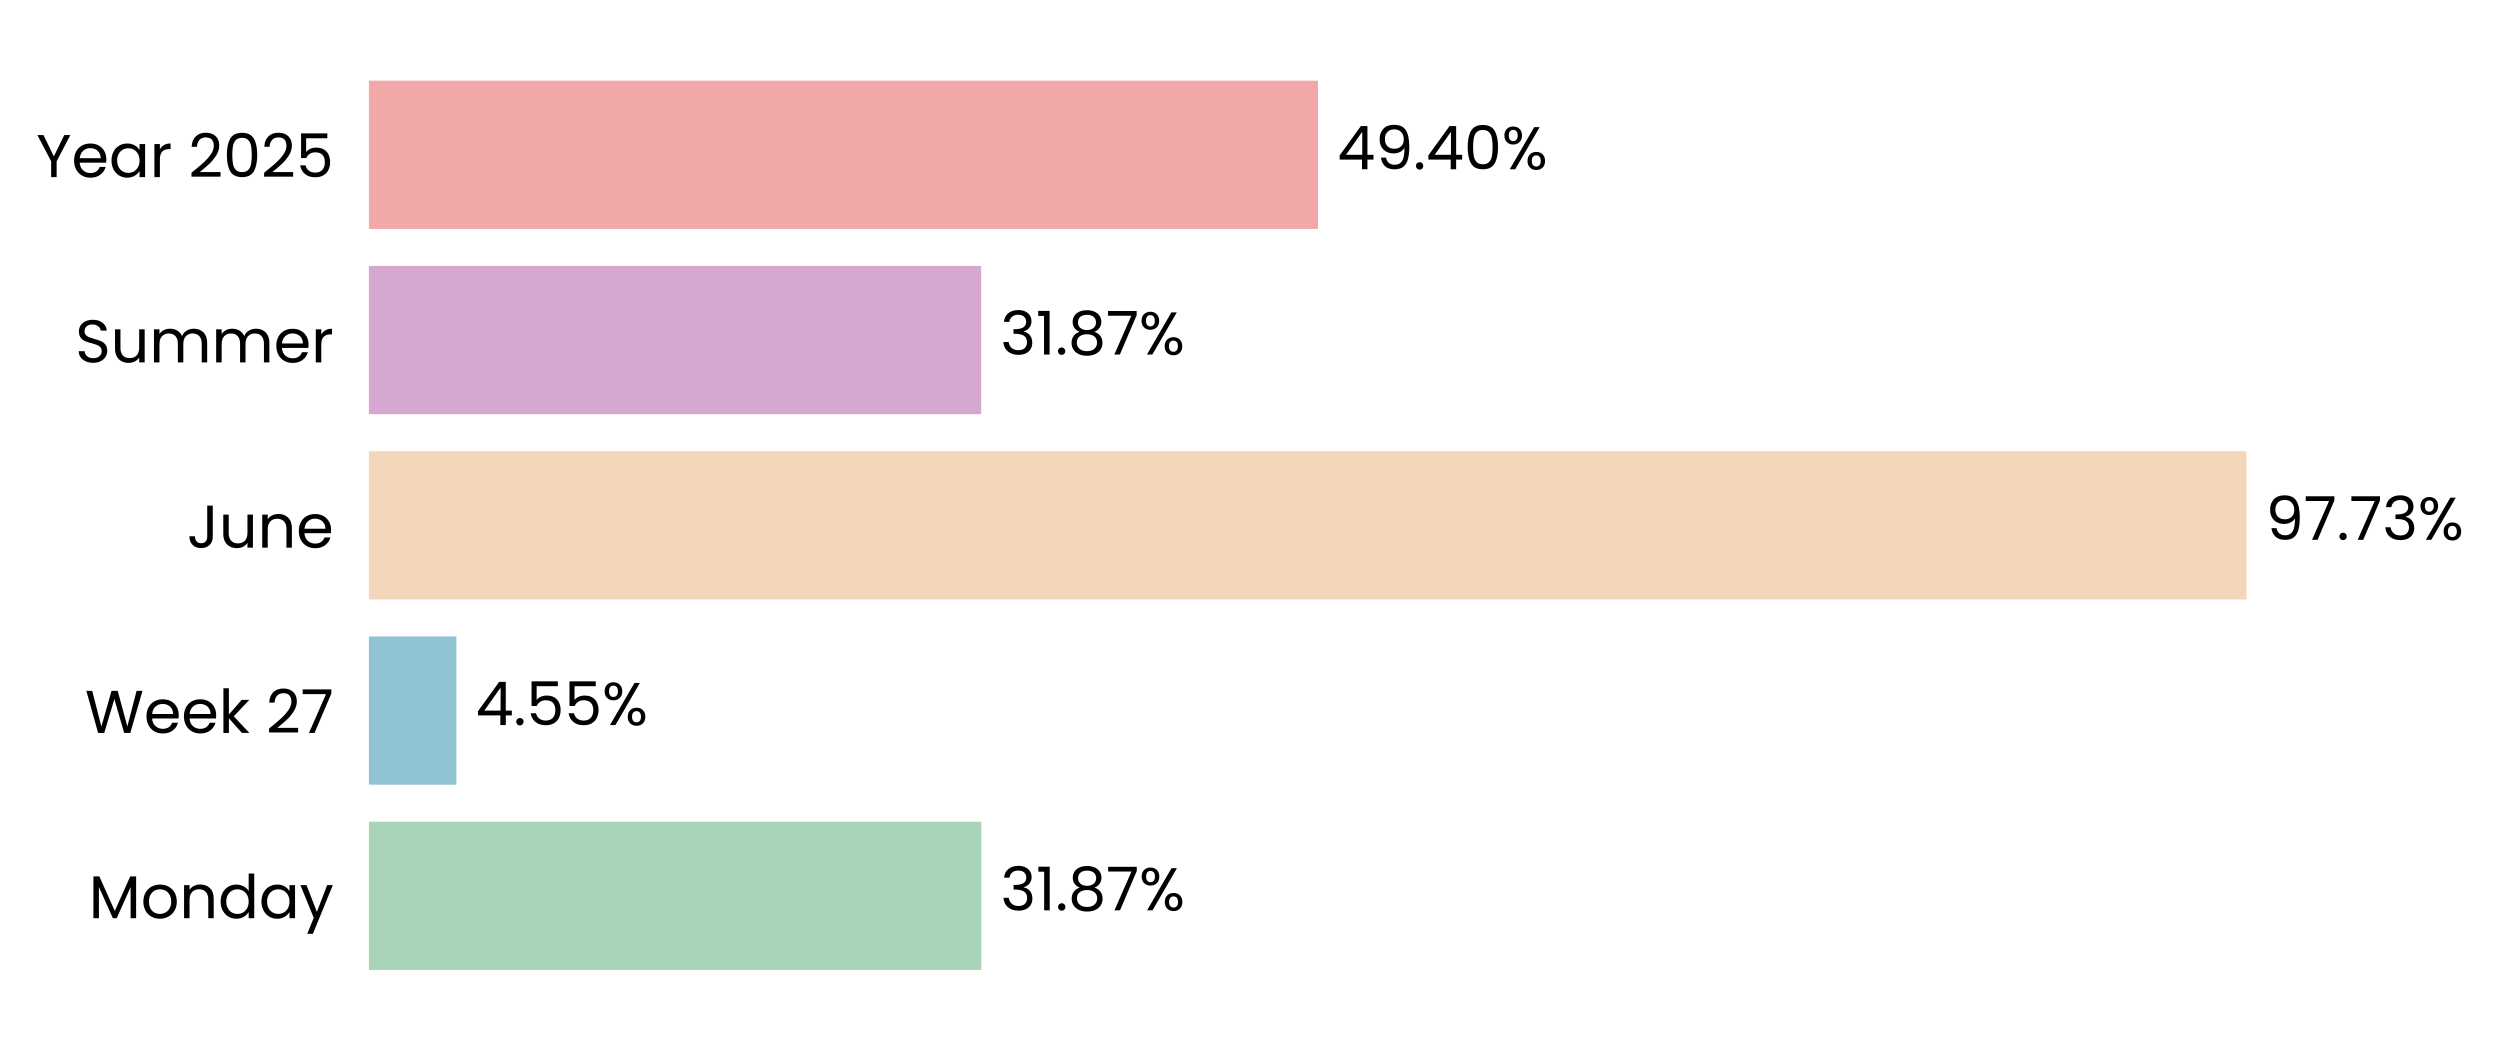
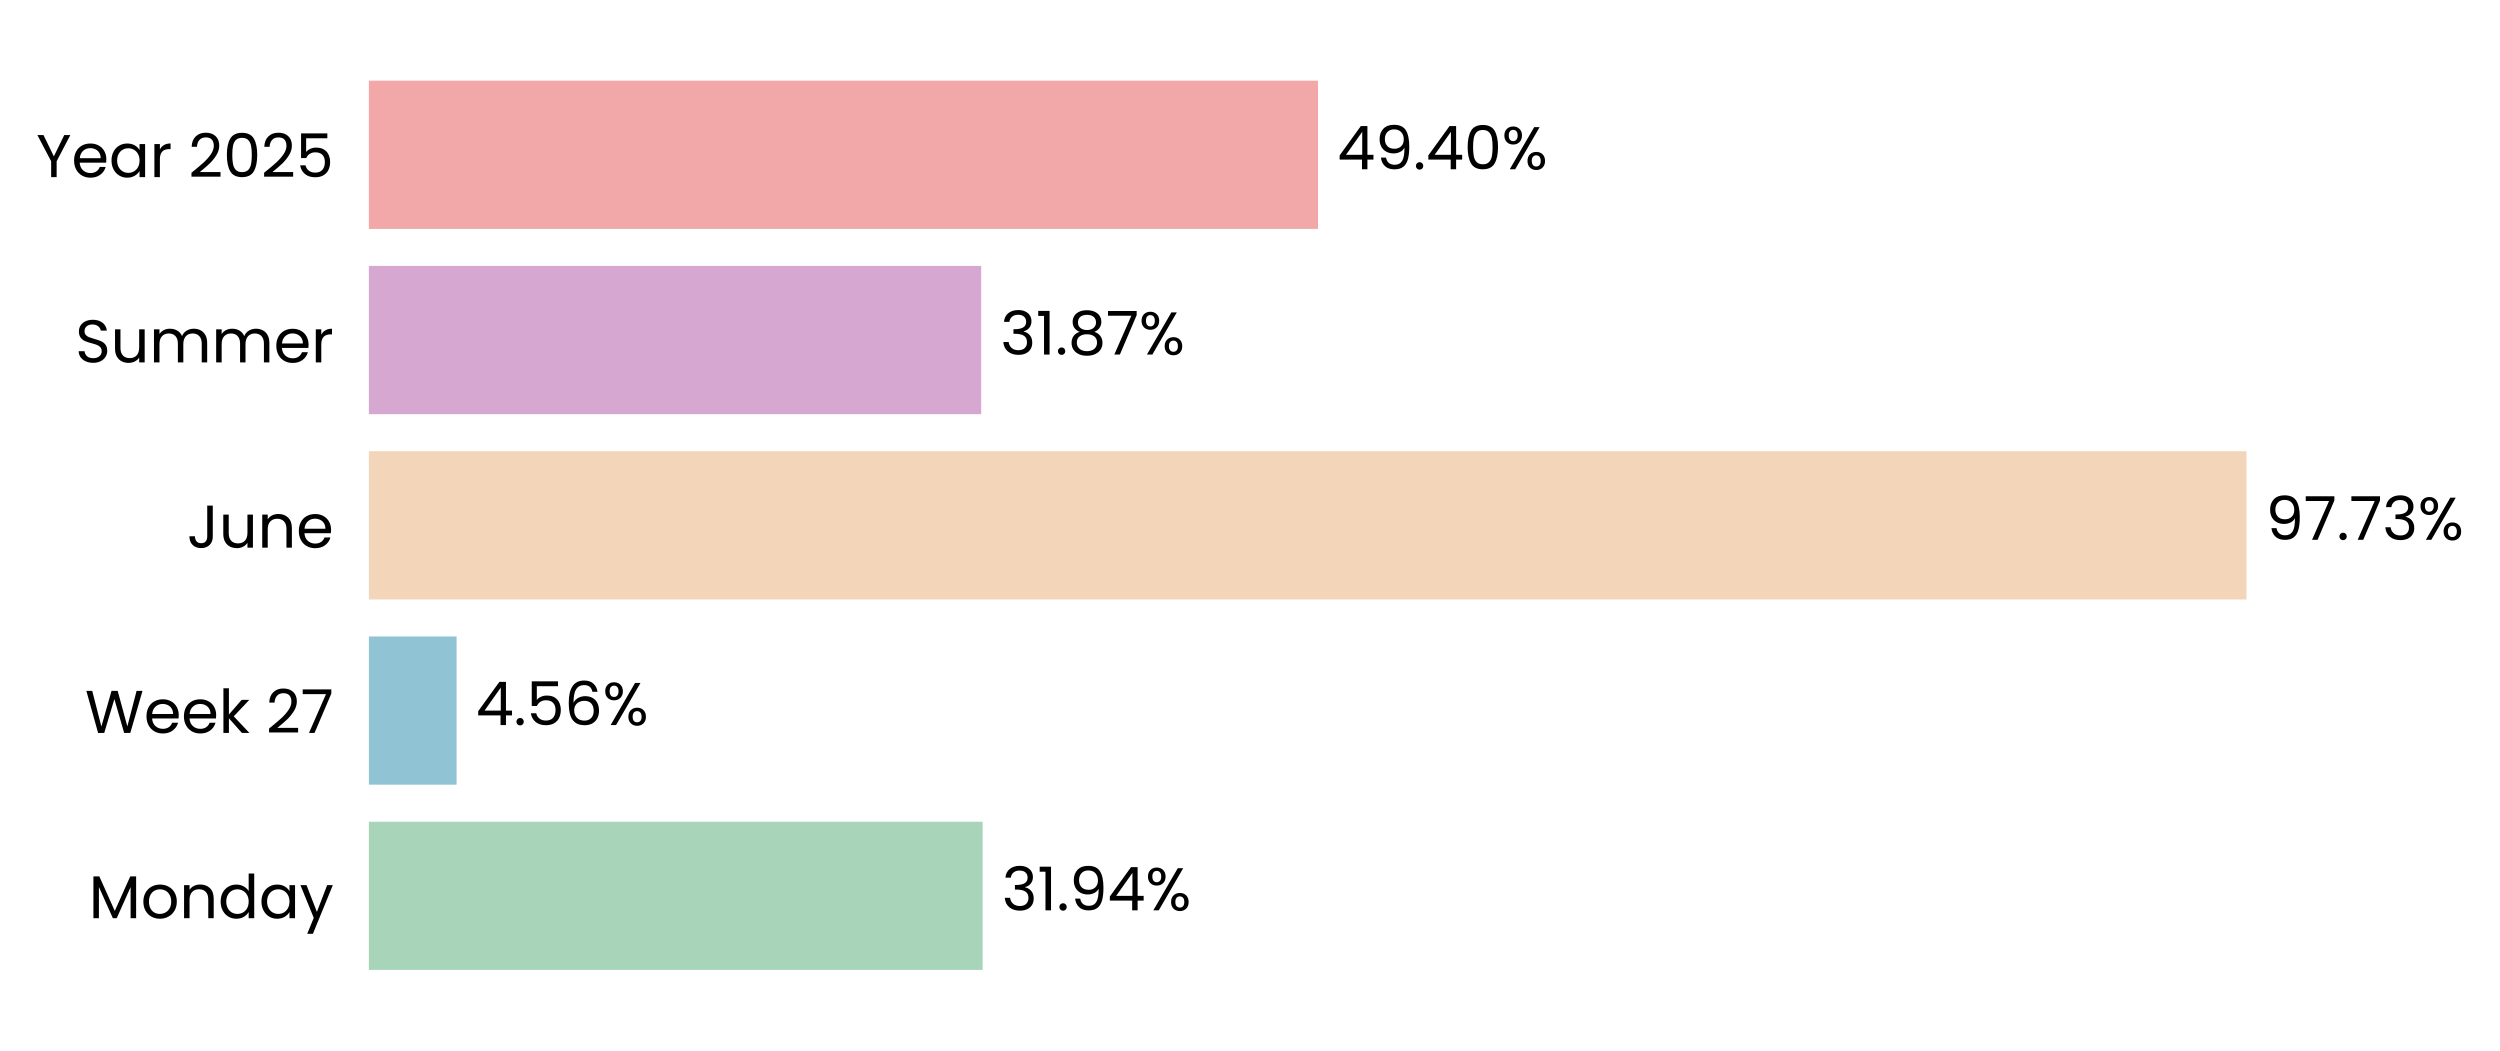
<svg xmlns="http://www.w3.org/2000/svg" xmlns:xlink="http://www.w3.org/1999/xlink" width="496.833pt" height="208.8pt" viewBox="0 0 496.833 208.8" version="1.1">
  <defs>
    <style type="text/css">*{stroke-linejoin: round; stroke-linecap: butt}</style>
  </defs>
  <g id="figure_1">
    <g id="patch_1">
      <path d="M 0 208.8  L 496.833 208.8  L 496.833 0  L 0 0  L 0 208.8  z " style="fill: none" />
    </g>
    <g id="axes_1">
      <g id="patch_2">
-         <path d="M 73.311 201.6  L 455.125 201.6  L 455.125 7.2  L 73.311 7.2  L 73.311 201.6  z " style="fill: none" />
+         <path d="M 73.311 201.6  L 455.116 201.6  L 455.116 7.2  L 73.311 7.2  L 73.311 201.6  z " style="fill: none" />
      </g>
      <g id="patch_3">
-         <path d="M 73.311 192.764  L 195.014 192.764  L 195.014 163.309  L 73.311 163.309  z " clip-path="url(#pd59b264381)" style="fill: #a8d5ba" />
+         <path d="M 73.311 192.764  L 195.277 192.764  L 195.277 163.309  L 73.311 163.309  z " clip-path="url(#pc37e768c72)" style="fill: #a8d5ba" />
      </g>
      <g id="patch_4">
-         <path d="M 73.311 155.945  L 90.697 155.945  L 90.697 126.491  L 73.311 126.491  z " clip-path="url(#pd59b264381)" style="fill: #90c3d4" />
+         <path d="M 73.311 155.945  L 90.735 155.945  L 90.735 126.491  L 73.311 126.491  z " clip-path="url(#pc37e768c72)" style="fill: #90c3d4" />
      </g>
      <g id="patch_5">
-         <path d="M 73.311 119.127  L 446.455 119.127  L 446.455 89.673  L 73.311 89.673  z " clip-path="url(#pd59b264381)" style="fill: #f3d6ba" />
+         <path d="M 73.311 119.127  L 446.455 119.127  L 446.455 89.673  L 73.311 89.673  z " clip-path="url(#pc37e768c72)" style="fill: #f3d6ba" />
      </g>
      <g id="patch_6">
-         <path d="M 73.311 82.309  L 194.988 82.309  L 194.988 52.855  L 73.311 52.855  z " clip-path="url(#pd59b264381)" style="fill: #d6a8d1" />
+         <path d="M 73.311 82.309  L 194.988 82.309  L 194.988 52.855  L 73.311 52.855  z " clip-path="url(#pc37e768c72)" style="fill: #d6a8d1" />
      </g>
      <g id="patch_7">
-         <path d="M 73.311 45.491  L 261.936 45.491  L 261.936 16.036  L 73.311 16.036  z " clip-path="url(#pd59b264381)" style="fill: #f2a8a8" />
+         <path d="M 73.311 45.491  L 261.933 45.491  L 261.933 16.036  L 73.311 16.036  z " clip-path="url(#pc37e768c72)" style="fill: #f2a8a8" />
      </g>
      <g id="matplotlib.axis_1">
        <g id="ytick_1">
          <g id="text_1">
            <g transform="translate(17.64187 182.4764) scale(0.12 -0.12)">
              <defs>
                <path id="Poppins-Regular-4d" d="M 5018 4429  L 5018 0  L 4435 0  L 4435 3302  L 2963 0  L 2554 0  L 1075 3309  L 1075 0  L 493 0  L 493 4429  L 1120 4429  L 2758 768  L 4397 4429  L 5018 4429  z " transform="scale(0.015625)" />
                <path id="Poppins-Regular-6f" d="M 2022 -58  Q 1530 -58 1130 166  Q 730 390 502 803  Q 275 1216 275 1760  Q 275 2298 508 2710  Q 742 3123 1145 3344  Q 1549 3565 2048 3565  Q 2547 3565 2950 3344  Q 3354 3123 3587 2713  Q 3821 2304 3821 1760  Q 3821 1216 3581 803  Q 3341 390 2931 166  Q 2522 -58 2022 -58  z M 2022 454  Q 2336 454 2611 601  Q 2886 749 3056 1043  Q 3226 1338 3226 1760  Q 3226 2182 3059 2476  Q 2893 2771 2624 2915  Q 2355 3059 2042 3059  Q 1722 3059 1456 2915  Q 1190 2771 1030 2476  Q 870 2182 870 1760  Q 870 1331 1027 1036  Q 1184 742 1446 598  Q 1709 454 2022 454  z " transform="scale(0.015625)" />
                <path id="Poppins-Regular-6e" d="M 2202 3571  Q 2842 3571 3238 3184  Q 3635 2797 3635 2067  L 3635 0  L 3059 0  L 3059 1984  Q 3059 2509 2796 2787  Q 2534 3066 2080 3066  Q 1619 3066 1347 2778  Q 1075 2490 1075 1939  L 1075 0  L 493 0  L 493 3507  L 1075 3507  L 1075 3008  Q 1248 3277 1545 3424  Q 1843 3571 2202 3571  z " transform="scale(0.015625)" />
                <path id="Poppins-Regular-64" d="M 275 1766  Q 275 2304 492 2710  Q 710 3117 1091 3341  Q 1472 3565 1946 3565  Q 2355 3565 2707 3376  Q 3059 3187 3245 2880  L 3245 4736  L 3834 4736  L 3834 0  L 3245 0  L 3245 659  Q 3072 346 2733 144  Q 2394 -58 1939 -58  Q 1472 -58 1091 172  Q 710 403 492 819  Q 275 1235 275 1766  z M 3245 1760  Q 3245 2157 3085 2451  Q 2925 2746 2653 2902  Q 2381 3059 2054 3059  Q 1728 3059 1459 2905  Q 1190 2752 1030 2457  Q 870 2163 870 1766  Q 870 1363 1030 1065  Q 1190 768 1459 611  Q 1728 454 2054 454  Q 2381 454 2653 611  Q 2925 768 3085 1065  Q 3245 1363 3245 1760  z " transform="scale(0.015625)" />
                <path id="Poppins-Regular-61" d="M 275 1766  Q 275 2304 492 2710  Q 710 3117 1091 3341  Q 1472 3565 1939 3565  Q 2400 3565 2739 3366  Q 3078 3168 3245 2867  L 3245 3507  L 3834 3507  L 3834 0  L 3245 0  L 3245 653  Q 3072 346 2729 144  Q 2387 -58 1933 -58  Q 1466 -58 1088 172  Q 710 403 492 819  Q 275 1235 275 1766  z M 3245 1760  Q 3245 2157 3085 2451  Q 2925 2746 2653 2902  Q 2381 3059 2054 3059  Q 1728 3059 1459 2905  Q 1190 2752 1030 2457  Q 870 2163 870 1766  Q 870 1363 1030 1065  Q 1190 768 1459 611  Q 1728 454 2054 454  Q 2381 454 2653 611  Q 2925 768 3085 1065  Q 3245 1363 3245 1760  z " transform="scale(0.015625)" />
                <path id="Poppins-Regular-79" d="M 3514 3507  L 1402 -1651  L 800 -1651  L 1491 38  L 77 3507  L 723 3507  L 1824 666  L 2912 3507  L 3514 3507  z " transform="scale(0.015625)" />
              </defs>
              <use xlink:href="#Poppins-Regular-4d" />
              <use xlink:href="#Poppins-Regular-6f" transform="translate(86.09999 0)" />
              <use xlink:href="#Poppins-Regular-6e" transform="translate(150.1 0)" />
              <use xlink:href="#Poppins-Regular-64" transform="translate(214.1 0)" />
              <use xlink:href="#Poppins-Regular-61" transform="translate(281.7 0)" />
              <use xlink:href="#Poppins-Regular-79" transform="translate(349.2999 0)" />
            </g>
          </g>
        </g>
        <g id="ytick_2">
          <g id="text_2">
            <g transform="translate(16.88437 145.6582) scale(0.12 -0.12)">
              <defs>
                <path id="Poppins-Regular-57" d="M 6099 4461  L 4806 0  L 4154 0  L 3117 3590  L 2042 0  L 1395 -6  L 147 4461  L 768 4461  L 1741 678  L 2816 4461  L 3469 4461  L 4493 691  L 5472 4461  L 6099 4461  z " transform="scale(0.015625)" />
                <path id="Poppins-Regular-65" d="M 3693 1888  Q 3693 1722 3674 1536  L 870 1536  Q 902 1018 1225 726  Q 1549 435 2010 435  Q 2387 435 2640 611  Q 2893 787 2995 1082  L 3622 1082  Q 3482 576 3059 259  Q 2637 -58 2010 -58  Q 1510 -58 1116 166  Q 723 390 499 803  Q 275 1216 275 1760  Q 275 2304 492 2713  Q 710 3123 1104 3344  Q 1498 3565 2010 3565  Q 2509 3565 2893 3347  Q 3277 3130 3485 2749  Q 3693 2368 3693 1888  z M 3091 2010  Q 3091 2342 2944 2582  Q 2797 2822 2544 2947  Q 2291 3072 1984 3072  Q 1542 3072 1232 2790  Q 922 2509 877 2010  L 3091 2010  z " transform="scale(0.015625)" />
                <path id="Poppins-Regular-6b" d="M 2451 0  L 1075 1549  L 1075 0  L 493 0  L 493 4736  L 1075 4736  L 1075 1952  L 2426 3507  L 3238 3507  L 1587 1760  L 3245 0  L 2451 0  z " transform="scale(0.015625)" />
                <path id="Poppins-Regular-20" transform="scale(0.015625)" />
                <path id="Poppins-Regular-32" d="M 326 467  Q 1139 1120 1600 1539  Q 2061 1958 2377 2416  Q 2694 2874 2694 3315  Q 2694 3731 2492 3971  Q 2291 4211 1843 4211  Q 1408 4211 1168 3939  Q 928 3667 909 3213  L 346 3213  Q 371 3930 780 4320  Q 1190 4710 1837 4710  Q 2496 4710 2883 4345  Q 3270 3981 3270 3341  Q 3270 2810 2953 2307  Q 2637 1805 2233 1424  Q 1830 1043 1203 538  L 3405 538  L 3405 51  L 326 51  L 326 467  z " transform="scale(0.015625)" />
                <path id="Poppins-Regular-37" d="M 3245 4173  L 1466 0  L 877 0  L 2682 4115  L 211 4115  L 211 4614  L 3245 4614  L 3245 4173  z " transform="scale(0.015625)" />
              </defs>
              <use xlink:href="#Poppins-Regular-57" />
              <use xlink:href="#Poppins-Regular-65" transform="translate(97.59999 0)" />
              <use xlink:href="#Poppins-Regular-65" transform="translate(159.6 0)" />
              <use xlink:href="#Poppins-Regular-6b" transform="translate(221.6 0)" />
              <use xlink:href="#Poppins-Regular-20" transform="translate(273.0999 0)" />
              <use xlink:href="#Poppins-Regular-32" transform="translate(299.7999 0)" />
              <use xlink:href="#Poppins-Regular-37" transform="translate(357.2999 0)" />
            </g>
          </g>
        </g>
        <g id="ytick_3">
          <g id="text_3">
            <g transform="translate(37.15125 108.84) scale(0.12 -0.12)">
              <defs>
                <path id="Poppins-Regular-4a" d="M 2739 4461  L 2739 1165  Q 2739 614 2400 284  Q 2061 -45 1504 -45  Q 941 -45 601 291  Q 262 627 262 1210  L 845 1210  Q 851 883 1014 678  Q 1178 474 1504 474  Q 1830 474 1990 669  Q 2150 864 2150 1165  L 2150 4461  L 2739 4461  z " transform="scale(0.015625)" />
                <path id="Poppins-Regular-75" d="M 3603 3507  L 3603 0  L 3021 0  L 3021 518  Q 2854 250 2556 99  Q 2259 -51 1901 -51  Q 1491 -51 1164 118  Q 838 288 649 627  Q 461 966 461 1453  L 461 3507  L 1037 3507  L 1037 1530  Q 1037 1011 1299 732  Q 1562 454 2016 454  Q 2483 454 2752 742  Q 3021 1030 3021 1581  L 3021 3507  L 3603 3507  z " transform="scale(0.015625)" />
              </defs>
              <use xlink:href="#Poppins-Regular-4a" />
              <use xlink:href="#Poppins-Regular-75" transform="translate(52.99999 0)" />
              <use xlink:href="#Poppins-Regular-6e" transform="translate(117 0)" />
              <use xlink:href="#Poppins-Regular-65" transform="translate(181 0)" />
            </g>
          </g>
        </g>
        <g id="ytick_4">
          <g id="text_4">
            <g transform="translate(14.95125 72.02182) scale(0.12 -0.12)">
              <defs>
                <path id="Poppins-Regular-53" d="M 1907 -45  Q 1466 -45 1117 112  Q 768 269 569 547  Q 371 826 365 1190  L 986 1190  Q 1018 877 1245 662  Q 1472 448 1907 448  Q 2323 448 2563 656  Q 2803 864 2803 1190  Q 2803 1446 2662 1606  Q 2522 1766 2310 1849  Q 2099 1933 1741 2029  Q 1299 2144 1033 2259  Q 768 2374 579 2620  Q 390 2867 390 3283  Q 390 3648 576 3929  Q 762 4211 1098 4364  Q 1434 4518 1869 4518  Q 2496 4518 2896 4204  Q 3296 3891 3347 3373  L 2707 3373  Q 2675 3629 2438 3824  Q 2202 4019 1811 4019  Q 1446 4019 1216 3830  Q 986 3642 986 3302  Q 986 3059 1123 2905  Q 1261 2752 1462 2672  Q 1664 2592 2029 2490  Q 2470 2368 2739 2249  Q 3008 2131 3200 1884  Q 3392 1638 3392 1216  Q 3392 890 3219 602  Q 3046 314 2707 134  Q 2368 -45 1907 -45  z " transform="scale(0.015625)" />
                <path id="Poppins-Regular-6d" d="M 4710 3571  Q 5120 3571 5440 3401  Q 5760 3232 5945 2893  Q 6131 2554 6131 2067  L 6131 0  L 5555 0  L 5555 1984  Q 5555 2509 5296 2787  Q 5037 3066 4595 3066  Q 4141 3066 3872 2774  Q 3603 2483 3603 1933  L 3603 0  L 3027 0  L 3027 1984  Q 3027 2509 2768 2787  Q 2509 3066 2067 3066  Q 1613 3066 1344 2774  Q 1075 2483 1075 1933  L 1075 0  L 493 0  L 493 3507  L 1075 3507  L 1075 3002  Q 1248 3277 1539 3424  Q 1830 3571 2182 3571  Q 2624 3571 2963 3372  Q 3302 3174 3469 2790  Q 3616 3162 3955 3366  Q 4294 3571 4710 3571  z " transform="scale(0.015625)" />
                <path id="Poppins-Regular-72" d="M 1075 2938  Q 1229 3238 1513 3404  Q 1798 3571 2208 3571  L 2208 2970  L 2054 2970  Q 1075 2970 1075 1907  L 1075 0  L 493 0  L 493 3507  L 1075 3507  L 1075 2938  z " transform="scale(0.015625)" />
              </defs>
              <use xlink:href="#Poppins-Regular-53" />
              <use xlink:href="#Poppins-Regular-75" transform="translate(58.7 0)" />
              <use xlink:href="#Poppins-Regular-6d" transform="translate(122.7 0)" />
              <use xlink:href="#Poppins-Regular-6d" transform="translate(225.7 0)" />
              <use xlink:href="#Poppins-Regular-65" transform="translate(328.7 0)" />
              <use xlink:href="#Poppins-Regular-72" transform="translate(390.6999 0)" />
            </g>
          </g>
        </g>
        <g id="ytick_5">
          <g id="text_5">
            <g transform="translate(7.2 35.20364) scale(0.12 -0.12)">
              <defs>
                <path id="Poppins-Regular-59" d="M 3616 4461  L 2163 1683  L 2163 0  L 1581 0  L 1581 1683  L 122 4461  L 768 4461  L 1869 2202  L 2970 4461  L 3616 4461  z " transform="scale(0.015625)" />
                <path id="Poppins-Regular-30" d="M 397 2362  Q 397 3462 755 4080  Q 1114 4698 2010 4698  Q 2899 4698 3257 4080  Q 3616 3462 3616 2362  Q 3616 1242 3257 621  Q 2899 0 2010 0  Q 1114 0 755 621  Q 397 1242 397 2362  z M 3040 2362  Q 3040 2918 2966 3305  Q 2893 3693 2665 3929  Q 2438 4166 2010 4166  Q 1574 4166 1347 3929  Q 1120 3693 1046 3305  Q 973 2918 973 2362  Q 973 1786 1046 1395  Q 1120 1005 1347 768  Q 1574 531 2010 531  Q 2438 531 2665 768  Q 2893 1005 2966 1395  Q 3040 1786 3040 2362  z " transform="scale(0.015625)" />
                <path id="Poppins-Regular-35" d="M 3347 4122  L 1101 4122  L 1101 2662  Q 1248 2867 1536 2998  Q 1824 3130 2157 3130  Q 2688 3130 3021 2909  Q 3354 2688 3498 2339  Q 3642 1990 3642 1600  Q 3642 1139 3469 774  Q 3296 410 2941 198  Q 2586 -13 2061 -13  Q 1389 -13 973 332  Q 557 678 467 1254  L 1037 1254  Q 1120 890 1389 685  Q 1658 480 2067 480  Q 2573 480 2829 784  Q 3085 1088 3085 1587  Q 3085 2086 2829 2358  Q 2573 2630 2074 2630  Q 1734 2630 1481 2467  Q 1229 2304 1114 2022  L 563 2022  L 563 4634  L 3347 4634  L 3347 4122  z " transform="scale(0.015625)" />
              </defs>
              <use xlink:href="#Poppins-Regular-59" />
              <use xlink:href="#Poppins-Regular-65" transform="translate(58.39999 0)" />
              <use xlink:href="#Poppins-Regular-61" transform="translate(120.4 0)" />
              <use xlink:href="#Poppins-Regular-72" transform="translate(188 0)" />
              <use xlink:href="#Poppins-Regular-20" transform="translate(225.3 0)" />
              <use xlink:href="#Poppins-Regular-32" transform="translate(252 0)" />
              <use xlink:href="#Poppins-Regular-30" transform="translate(309.4999 0)" />
              <use xlink:href="#Poppins-Regular-32" transform="translate(372.2999 0)" />
              <use xlink:href="#Poppins-Regular-35" transform="translate(429.7999 0)" />
            </g>
          </g>
        </g>
      </g>
      <g id="text_6">
-         <g transform="translate(198.8326 180.9164) scale(0.12 -0.12)">
+         <g transform="translate(199.0947 180.9164) scale(0.12 -0.12)">
          <defs>
            <path id="Poppins-Regular-33" d="M 384 3462  Q 429 4051 838 4384  Q 1248 4717 1901 4717  Q 2336 4717 2653 4560  Q 2970 4403 3133 4134  Q 3296 3866 3296 3526  Q 3296 3130 3069 2842  Q 2842 2554 2477 2470  L 2477 2438  Q 2893 2336 3136 2035  Q 3379 1734 3379 1248  Q 3379 883 3212 592  Q 3046 301 2713 134  Q 2381 -32 1914 -32  Q 1235 -32 800 323  Q 365 678 314 1331  L 877 1331  Q 922 947 1190 704  Q 1459 461 1907 461  Q 2355 461 2588 694  Q 2822 928 2822 1299  Q 2822 1779 2502 1990  Q 2182 2202 1536 2202  L 1389 2202  L 1389 2688  L 1542 2688  Q 2131 2694 2432 2883  Q 2733 3072 2733 3469  Q 2733 3808 2512 4013  Q 2291 4218 1882 4218  Q 1485 4218 1241 4013  Q 998 3808 954 3462  L 384 3462  z " transform="scale(0.015625)" />
            <path id="Poppins-Regular-31" d="M 243 4096  L 243 4627  L 1446 4627  L 1446 0  L 858 0  L 858 4096  L 243 4096  z " transform="scale(0.015625)" />
            <path id="Poppins-Regular-2e" d="M 678 -38  Q 512 -38 397 77  Q 282 192 282 358  Q 282 525 397 640  Q 512 755 678 755  Q 838 755 950 640  Q 1062 525 1062 358  Q 1062 192 950 77  Q 838 -38 678 -38  z " transform="scale(0.015625)" />
+             <path id="Poppins-Regular-39" d="M 1146 1242  Q 1210 877 1443 678  Q 1677 480 2074 480  Q 2605 480 2857 896  Q 3110 1312 3098 2298  Q 2963 2010 2649 1846  Q 2336 1683 1952 1683  Q 1523 1683 1187 1859  Q 851 2035 659 2374  Q 467 2714 467 3194  Q 467 3878 864 4297  Q 1261 4717 1990 4717  Q 2886 4717 3248 4134  Q 3610 3552 3610 2400  Q 3610 1594 3466 1069  Q 3322 544 2979 269  Q 2637 -6 2042 -6  Q 1389 -6 1024 346  Q 659 698 608 1242  L 1146 1242  z M 2048 2176  Q 2477 2176 2752 2441  Q 3027 2707 3027 3162  Q 3027 3642 2758 3936  Q 2490 4230 2003 4230  Q 1555 4230 1289 3948  Q 1024 3667 1024 3206  Q 1024 2739 1286 2457  Q 1549 2176 2048 2176  z " transform="scale(0.015625)" />
+             <path id="Poppins-Regular-34" d="M 256 1030  L 256 1472  L 2502 4582  L 3200 4582  L 3200 1536  L 3840 1536  L 3840 1030  L 3200 1030  L 3200 0  L 2624 0  L 2624 1030  L 256 1030  z M 2650 3974  L 928 1536  L 2650 1536  L 2650 3974  z " transform="scale(0.015625)" />
+             <path id="Poppins-Regular-25" d="M 269 3584  Q 269 4019 531 4278  Q 794 4538 1203 4538  Q 1613 4538 1875 4278  Q 2138 4019 2138 3584  Q 2138 3142 1875 2883  Q 1613 2624 1203 2624  Q 794 2624 531 2883  Q 269 3142 269 3584  z M 4006 4467  L 1414 0  L 838 0  L 3430 4467  L 4006 4467  z M 1203 4179  Q 986 4179 861 4028  Q 736 3878 736 3584  Q 736 3290 861 3136  Q 986 2982 1203 2982  Q 1421 2982 1549 3139  Q 1677 3296 1677 3584  Q 1677 3878 1549 4028  Q 1421 4179 1203 4179  z M 2720 883  Q 2720 1325 2982 1584  Q 3245 1843 3654 1843  Q 4064 1843 4323 1584  Q 4582 1325 4582 883  Q 4582 448 4323 185  Q 4064 -77 3654 -77  Q 3245 -77 2982 182  Q 2720 442 2720 883  z M 3648 1478  Q 3430 1478 3302 1328  Q 3174 1178 3174 883  Q 3174 595 3302 444  Q 3430 294 3648 294  Q 3866 294 3994 444  Q 4122 595 4122 883  Q 4122 1178 3994 1328  Q 3866 1478 3648 1478  z " transform="scale(0.015625)" />
+           </defs>
+           <use xlink:href="#Poppins-Regular-33" />
+           <use xlink:href="#Poppins-Regular-31" transform="translate(58.89999 0)" />
+           <use xlink:href="#Poppins-Regular-2e" transform="translate(90.89998 0)" />
+           <use xlink:href="#Poppins-Regular-39" transform="translate(111.9 0)" />
+           <use xlink:href="#Poppins-Regular-34" transform="translate(174.8999 0)" />
+           <use xlink:href="#Poppins-Regular-25" transform="translate(237.7999 0)" />
+         </g>
+       </g>
+       <g id="text_7">
+         <g transform="translate(94.55293 144.0982) scale(0.12 -0.12)">
+           <defs>
+             <path id="Poppins-Regular-36" d="M 2976 3526  Q 2835 4237 2099 4237  Q 1530 4237 1248 3798  Q 966 3360 973 2355  Q 1120 2688 1462 2877  Q 1805 3066 2227 3066  Q 2886 3066 3280 2656  Q 3674 2246 3674 1523  Q 3674 1088 3504 742  Q 3334 397 2992 192  Q 2650 -13 2163 -13  Q 1504 -13 1133 281  Q 762 576 614 1094  Q 467 1613 467 2374  Q 467 4723 2106 4723  Q 2733 4723 3091 4384  Q 3450 4045 3514 3526  L 2976 3526  z M 2106 2573  Q 1830 2573 1587 2461  Q 1344 2349 1193 2121  Q 1043 1894 1043 1568  Q 1043 1082 1324 778  Q 1606 474 2131 474  Q 2579 474 2844 752  Q 3110 1030 3110 1504  Q 3110 2003 2854 2288  Q 2598 2573 2106 2573  z " transform="scale(0.015625)" />
+           </defs>
+           <use xlink:href="#Poppins-Regular-34" />
+           <use xlink:href="#Poppins-Regular-2e" transform="translate(62.89999 0)" />
+           <use xlink:href="#Poppins-Regular-35" transform="translate(83.89998 0)" />
+           <use xlink:href="#Poppins-Regular-36" transform="translate(146.7 0)" />
+           <use xlink:href="#Poppins-Regular-25" transform="translate(210.2 0)" />
+         </g>
+       </g>
+       <g id="text_8">
+         <g transform="translate(450.2728 107.28) scale(0.12 -0.12)">
+           <use xlink:href="#Poppins-Regular-39" />
+           <use xlink:href="#Poppins-Regular-37" transform="translate(62.99999 0)" />
+           <use xlink:href="#Poppins-Regular-2e" transform="translate(117.6 0)" />
+           <use xlink:href="#Poppins-Regular-37" transform="translate(138.6 0)" />
+           <use xlink:href="#Poppins-Regular-33" transform="translate(193.2 0)" />
+           <use xlink:href="#Poppins-Regular-25" transform="translate(252.0999 0)" />
+         </g>
+       </g>
+       <g id="text_9">
+         <g transform="translate(198.8065 70.46182) scale(0.12 -0.12)">
+           <defs>
            <path id="Poppins-Regular-38" d="M 1242 2406  Q 883 2547 691 2816  Q 499 3085 499 3469  Q 499 3814 672 4092  Q 845 4371 1187 4534  Q 1530 4698 2016 4698  Q 2502 4698 2844 4534  Q 3187 4371 3363 4092  Q 3539 3814 3539 3469  Q 3539 3098 3340 2819  Q 3142 2541 2797 2406  Q 3194 2285 3427 1981  Q 3661 1677 3661 1248  Q 3661 832 3456 521  Q 3251 211 2876 41  Q 2502 -128 2016 -128  Q 1530 -128 1162 41  Q 794 211 589 521  Q 384 832 384 1248  Q 384 1677 614 1984  Q 845 2291 1242 2406  z M 2976 3398  Q 2976 3789 2720 4000  Q 2464 4211 2016 4211  Q 1574 4211 1318 4000  Q 1062 3789 1062 3392  Q 1062 3034 1328 2816  Q 1594 2598 2016 2598  Q 2445 2598 2710 2819  Q 2976 3040 2976 3398  z M 2016 2150  Q 1542 2150 1241 1929  Q 941 1709 941 1267  Q 941 858 1232 608  Q 1523 358 2016 358  Q 2509 358 2797 608  Q 3085 858 3085 1267  Q 3085 1696 2790 1923  Q 2496 2150 2016 2150  z " transform="scale(0.015625)" />
-             <path id="Poppins-Regular-25" d="M 269 3584  Q 269 4019 531 4278  Q 794 4538 1203 4538  Q 1613 4538 1875 4278  Q 2138 4019 2138 3584  Q 2138 3142 1875 2883  Q 1613 2624 1203 2624  Q 794 2624 531 2883  Q 269 3142 269 3584  z M 4006 4467  L 1414 0  L 838 0  L 3430 4467  L 4006 4467  z M 1203 4179  Q 986 4179 861 4028  Q 736 3878 736 3584  Q 736 3290 861 3136  Q 986 2982 1203 2982  Q 1421 2982 1549 3139  Q 1677 3296 1677 3584  Q 1677 3878 1549 4028  Q 1421 4179 1203 4179  z M 2720 883  Q 2720 1325 2982 1584  Q 3245 1843 3654 1843  Q 4064 1843 4323 1584  Q 4582 1325 4582 883  Q 4582 448 4323 185  Q 4064 -77 3654 -77  Q 3245 -77 2982 182  Q 2720 442 2720 883  z M 3648 1478  Q 3430 1478 3302 1328  Q 3174 1178 3174 883  Q 3174 595 3302 444  Q 3430 294 3648 294  Q 3866 294 3994 444  Q 4122 595 4122 883  Q 4122 1178 3994 1328  Q 3866 1478 3648 1478  z " transform="scale(0.015625)" />
          </defs>
          <use xlink:href="#Poppins-Regular-33" />
          <use xlink:href="#Poppins-Regular-31" transform="translate(58.89999 0)" />
          <use xlink:href="#Poppins-Regular-2e" transform="translate(90.89998 0)" />
          <use xlink:href="#Poppins-Regular-38" transform="translate(111.9 0)" />
          <use xlink:href="#Poppins-Regular-37" transform="translate(175 0)" />
          <use xlink:href="#Poppins-Regular-25" transform="translate(229.5999 0)" />
        </g>
      </g>
-       <g id="text_7">
-         <g transform="translate(94.51556 144.0982) scale(0.12 -0.12)">
-           <defs>
-             <path id="Poppins-Regular-34" d="M 256 1030  L 256 1472  L 2502 4582  L 3200 4582  L 3200 1536  L 3840 1536  L 3840 1030  L 3200 1030  L 3200 0  L 2624 0  L 2624 1030  L 256 1030  z M 2650 3974  L 928 1536  L 2650 1536  L 2650 3974  z " transform="scale(0.015625)" />
-           </defs>
-           <use xlink:href="#Poppins-Regular-34" />
-           <use xlink:href="#Poppins-Regular-2e" transform="translate(62.89999 0)" />
-           <use xlink:href="#Poppins-Regular-35" transform="translate(83.89998 0)" />
-           <use xlink:href="#Poppins-Regular-35" transform="translate(146.7 0)" />
-           <use xlink:href="#Poppins-Regular-25" transform="translate(209.5 0)" />
-         </g>
-       </g>
-       <g id="text_8">
-         <g transform="translate(450.2729 107.28) scale(0.12 -0.12)">
-           <defs>
-             <path id="Poppins-Regular-39" d="M 1146 1242  Q 1210 877 1443 678  Q 1677 480 2074 480  Q 2605 480 2857 896  Q 3110 1312 3098 2298  Q 2963 2010 2649 1846  Q 2336 1683 1952 1683  Q 1523 1683 1187 1859  Q 851 2035 659 2374  Q 467 2714 467 3194  Q 467 3878 864 4297  Q 1261 4717 1990 4717  Q 2886 4717 3248 4134  Q 3610 3552 3610 2400  Q 3610 1594 3466 1069  Q 3322 544 2979 269  Q 2637 -6 2042 -6  Q 1389 -6 1024 346  Q 659 698 608 1242  L 1146 1242  z M 2048 2176  Q 2477 2176 2752 2441  Q 3027 2707 3027 3162  Q 3027 3642 2758 3936  Q 2490 4230 2003 4230  Q 1555 4230 1289 3948  Q 1024 3667 1024 3206  Q 1024 2739 1286 2457  Q 1549 2176 2048 2176  z " transform="scale(0.015625)" />
-           </defs>
-           <use xlink:href="#Poppins-Regular-39" />
-           <use xlink:href="#Poppins-Regular-37" transform="translate(62.99999 0)" />
-           <use xlink:href="#Poppins-Regular-2e" transform="translate(117.6 0)" />
-           <use xlink:href="#Poppins-Regular-37" transform="translate(138.6 0)" />
-           <use xlink:href="#Poppins-Regular-33" transform="translate(193.2 0)" />
-           <use xlink:href="#Poppins-Regular-25" transform="translate(252.0999 0)" />
-         </g>
-       </g>
-       <g id="text_9">
-         <g transform="translate(198.8066 70.46182) scale(0.12 -0.12)">
-           <use xlink:href="#Poppins-Regular-33" />
-           <use xlink:href="#Poppins-Regular-31" transform="translate(58.89999 0)" />
-           <use xlink:href="#Poppins-Regular-2e" transform="translate(90.89998 0)" />
-           <use xlink:href="#Poppins-Regular-38" transform="translate(111.9 0)" />
-           <use xlink:href="#Poppins-Regular-37" transform="translate(175 0)" />
-           <use xlink:href="#Poppins-Regular-25" transform="translate(229.5999 0)" />
-         </g>
-       </g>
      <g id="text_10">
-         <g transform="translate(265.7546 33.64364) scale(0.12 -0.12)">
+         <g transform="translate(265.7508 33.64364) scale(0.12 -0.12)">
          <use xlink:href="#Poppins-Regular-34" />
          <use xlink:href="#Poppins-Regular-39" transform="translate(62.89999 0)" />
          <use xlink:href="#Poppins-Regular-2e" transform="translate(125.9 0)" />
          <use xlink:href="#Poppins-Regular-34" transform="translate(146.9 0)" />
          <use xlink:href="#Poppins-Regular-30" transform="translate(209.8 0)" />
          <use xlink:href="#Poppins-Regular-25" transform="translate(272.5999 0)" />
        </g>
      </g>
    </g>
  </g>
  <defs>
-     <clipPath id="pd59b264381">
-       <rect x="73.311" y="7.2" width="381.814" height="194.4" />
+     <clipPath id="pc37e768c72">
+       <rect x="73.311" y="7.2" width="381.805" height="194.4" />
    </clipPath>
  </defs>
</svg>
